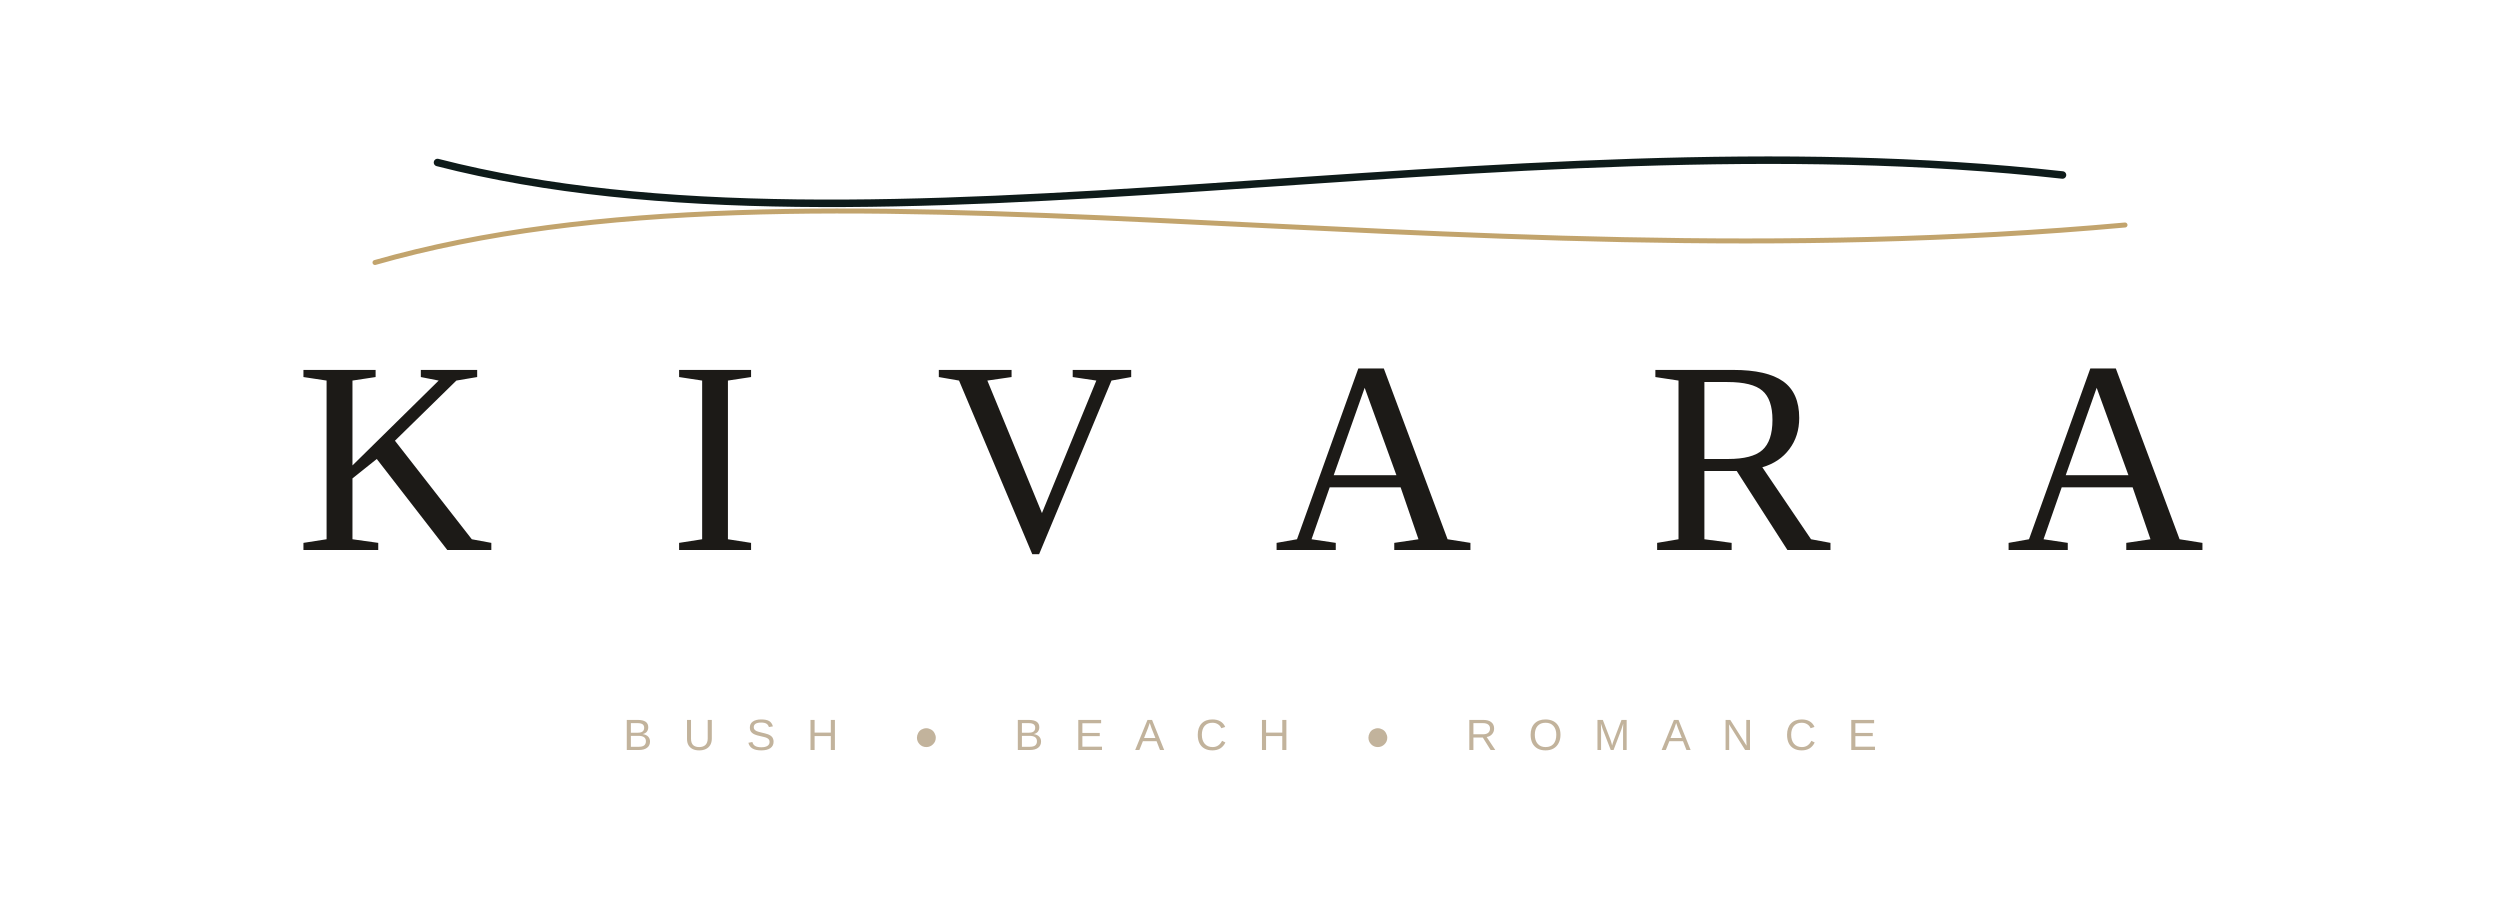
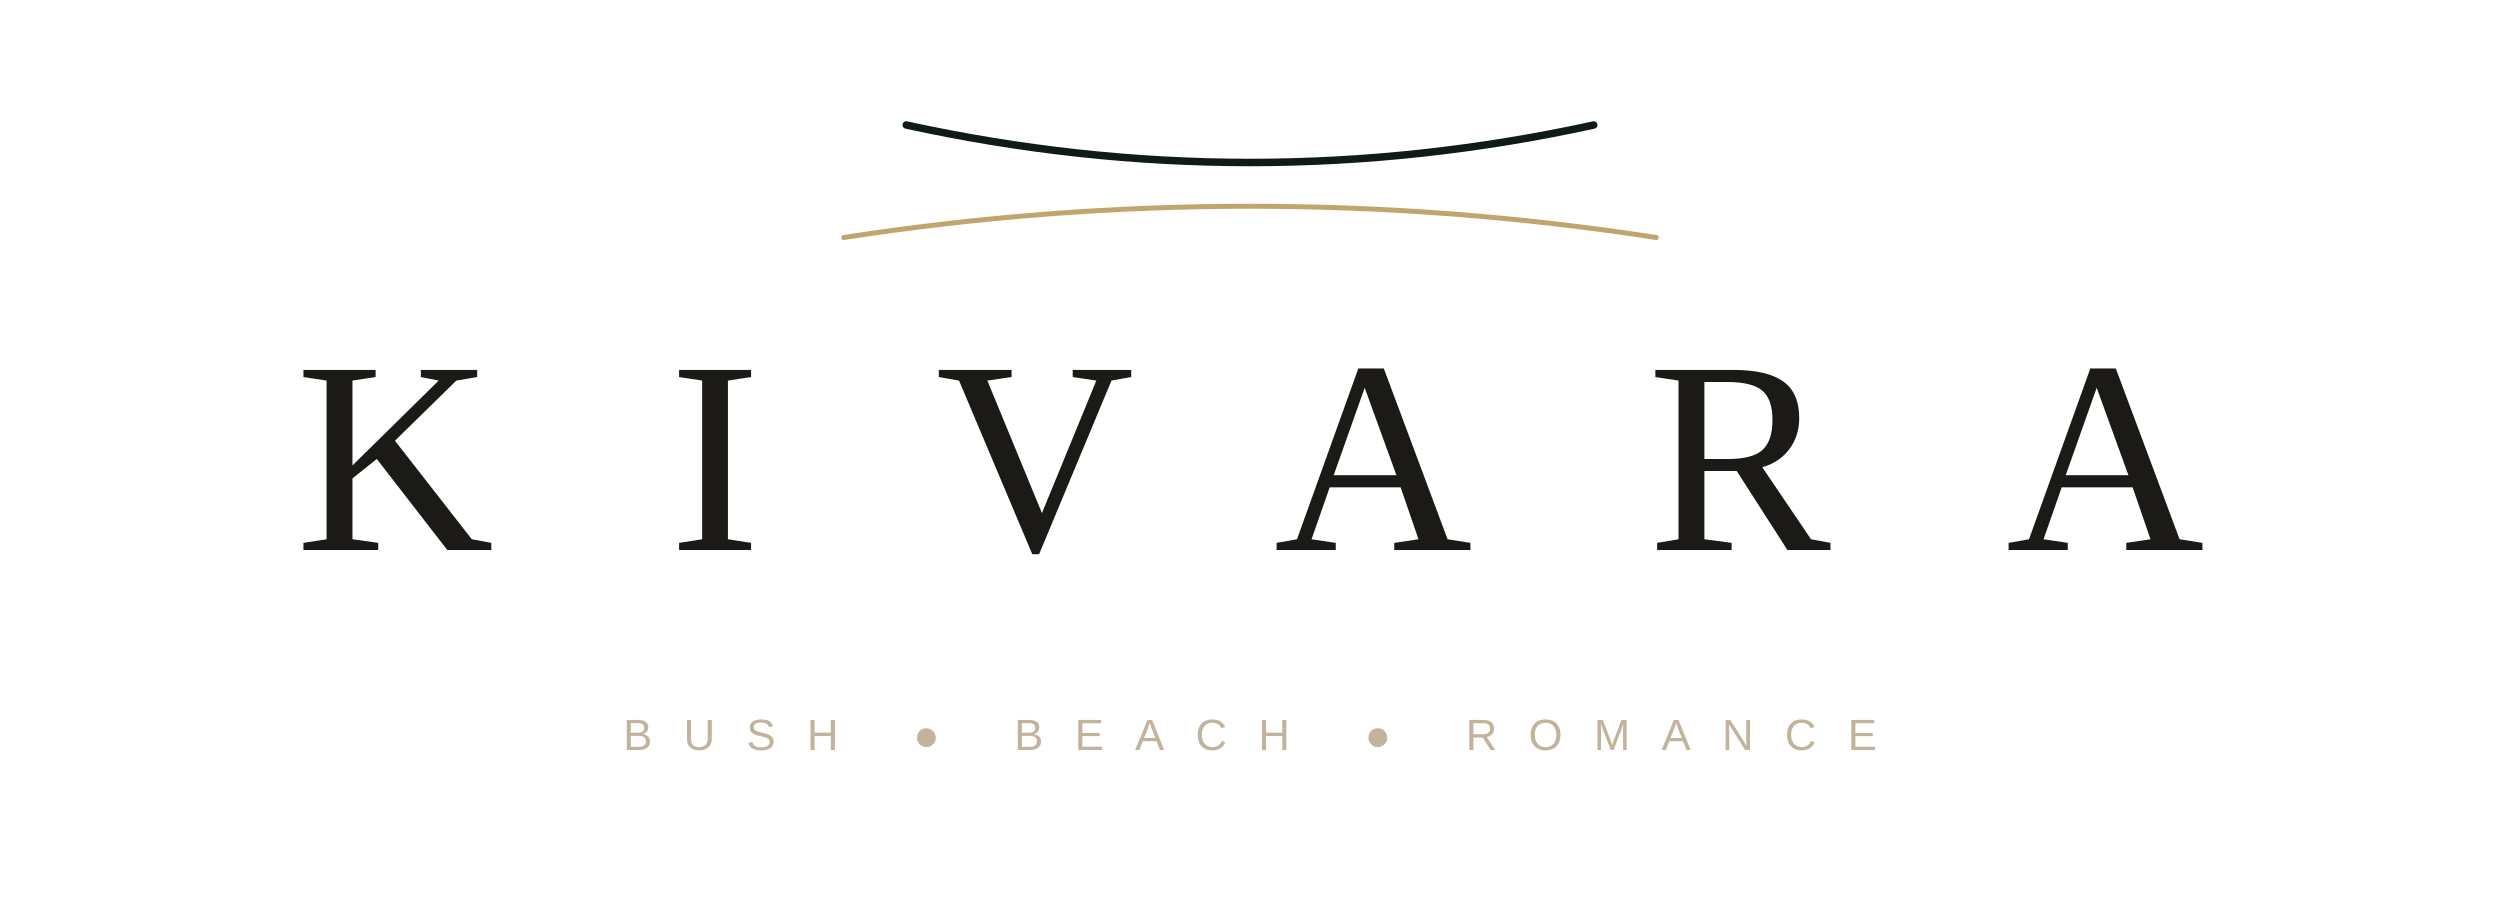
<svg xmlns="http://www.w3.org/2000/svg" viewBox="0 0 400 145" fill="none">
-   <path d="M 70,26 C 140,44 240,18 330,28" stroke="#0E1B1A" stroke-width="1.2" fill="none" stroke-linecap="round" />
-   <path d="M 60,42 C 130,22 230,46 340,36" stroke="#C2A46D" stroke-width="0.8" fill="none" stroke-linecap="round" />
+   <path d="M 145,20 Q 200,32 255,20" stroke="#0E1B1A" stroke-width="1.2" fill="none" stroke-linecap="round" />
+   <path d="M 135,38 Q 200,28 265,38" stroke="#C2A46D" stroke-width="0.8" fill="none" stroke-linecap="round" />
  <text x="200" y="88" text-anchor="middle" font-family="'Trajan Pro','Times New Roman',Georgia,serif" font-size="44" font-weight="400" fill="#1C1A17" style="letter-spacing:28px">KIVARA</text>
  <text x="200" y="120" text-anchor="middle" font-family="'Montserrat','Helvetica Neue',Arial,sans-serif" font-size="7" font-weight="300" fill="#C2B39C" style="letter-spacing:5px">BUSH ● BEACH ● ROMANCE</text>
</svg>
